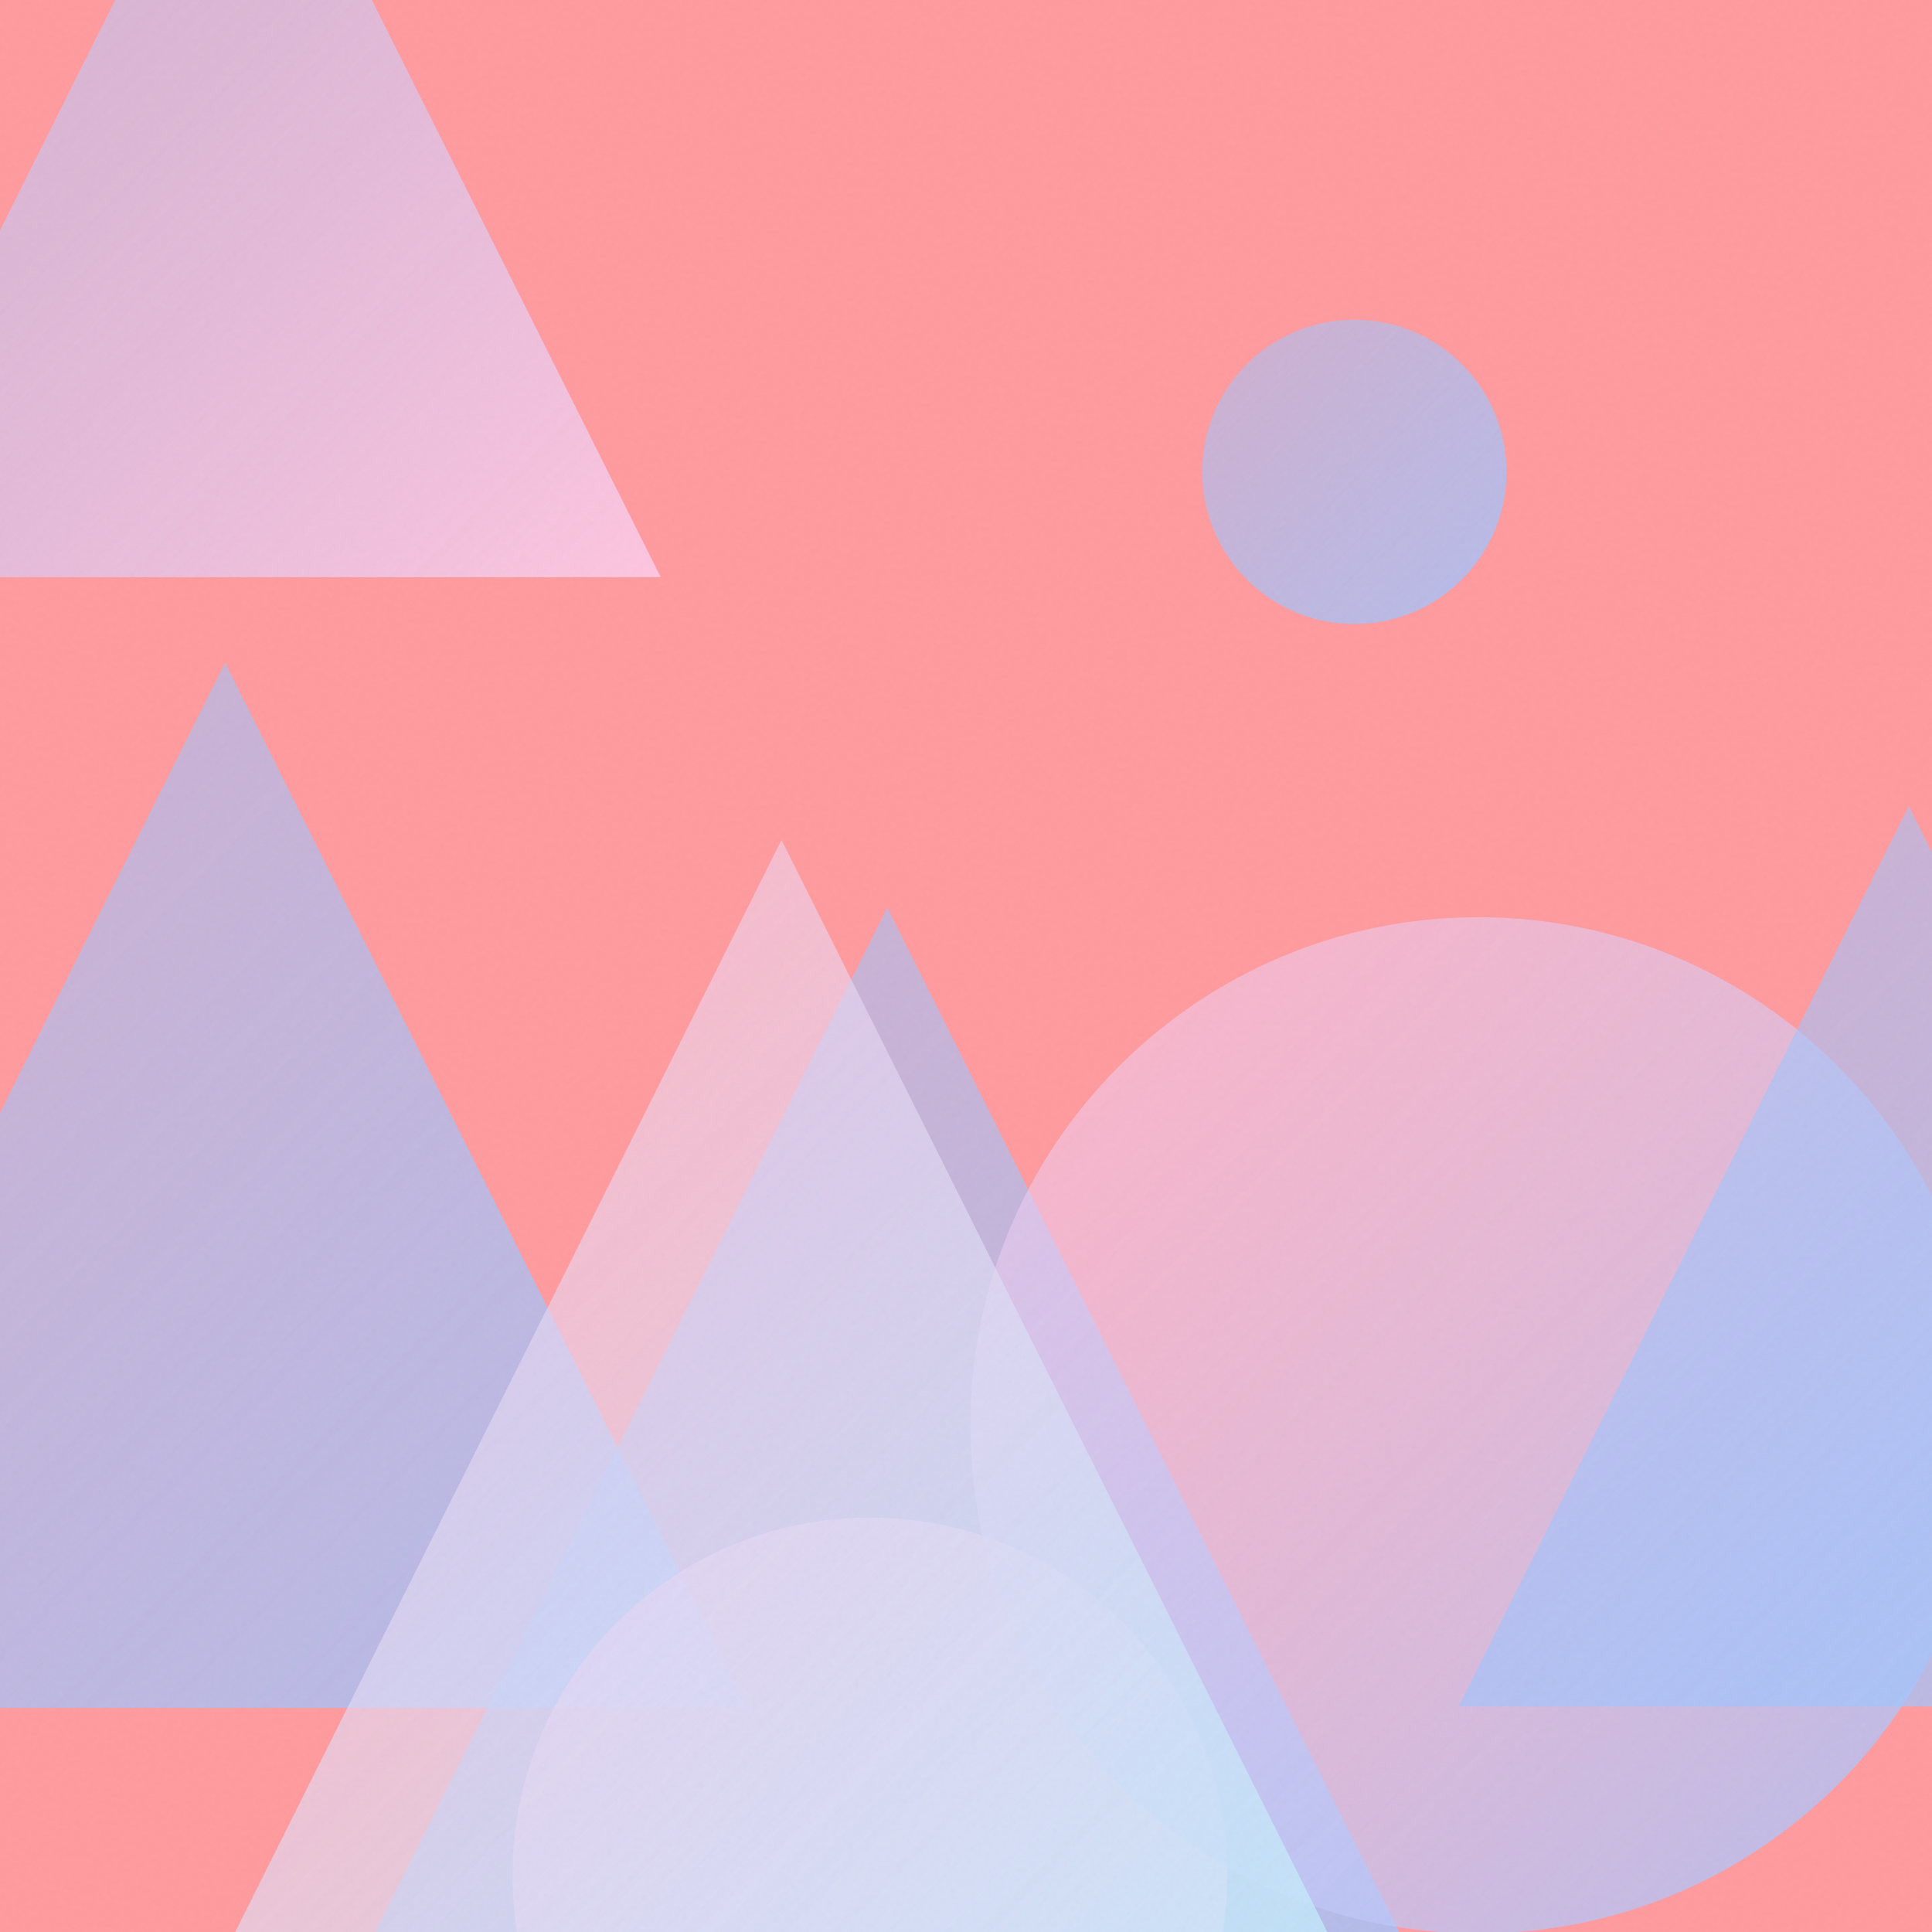
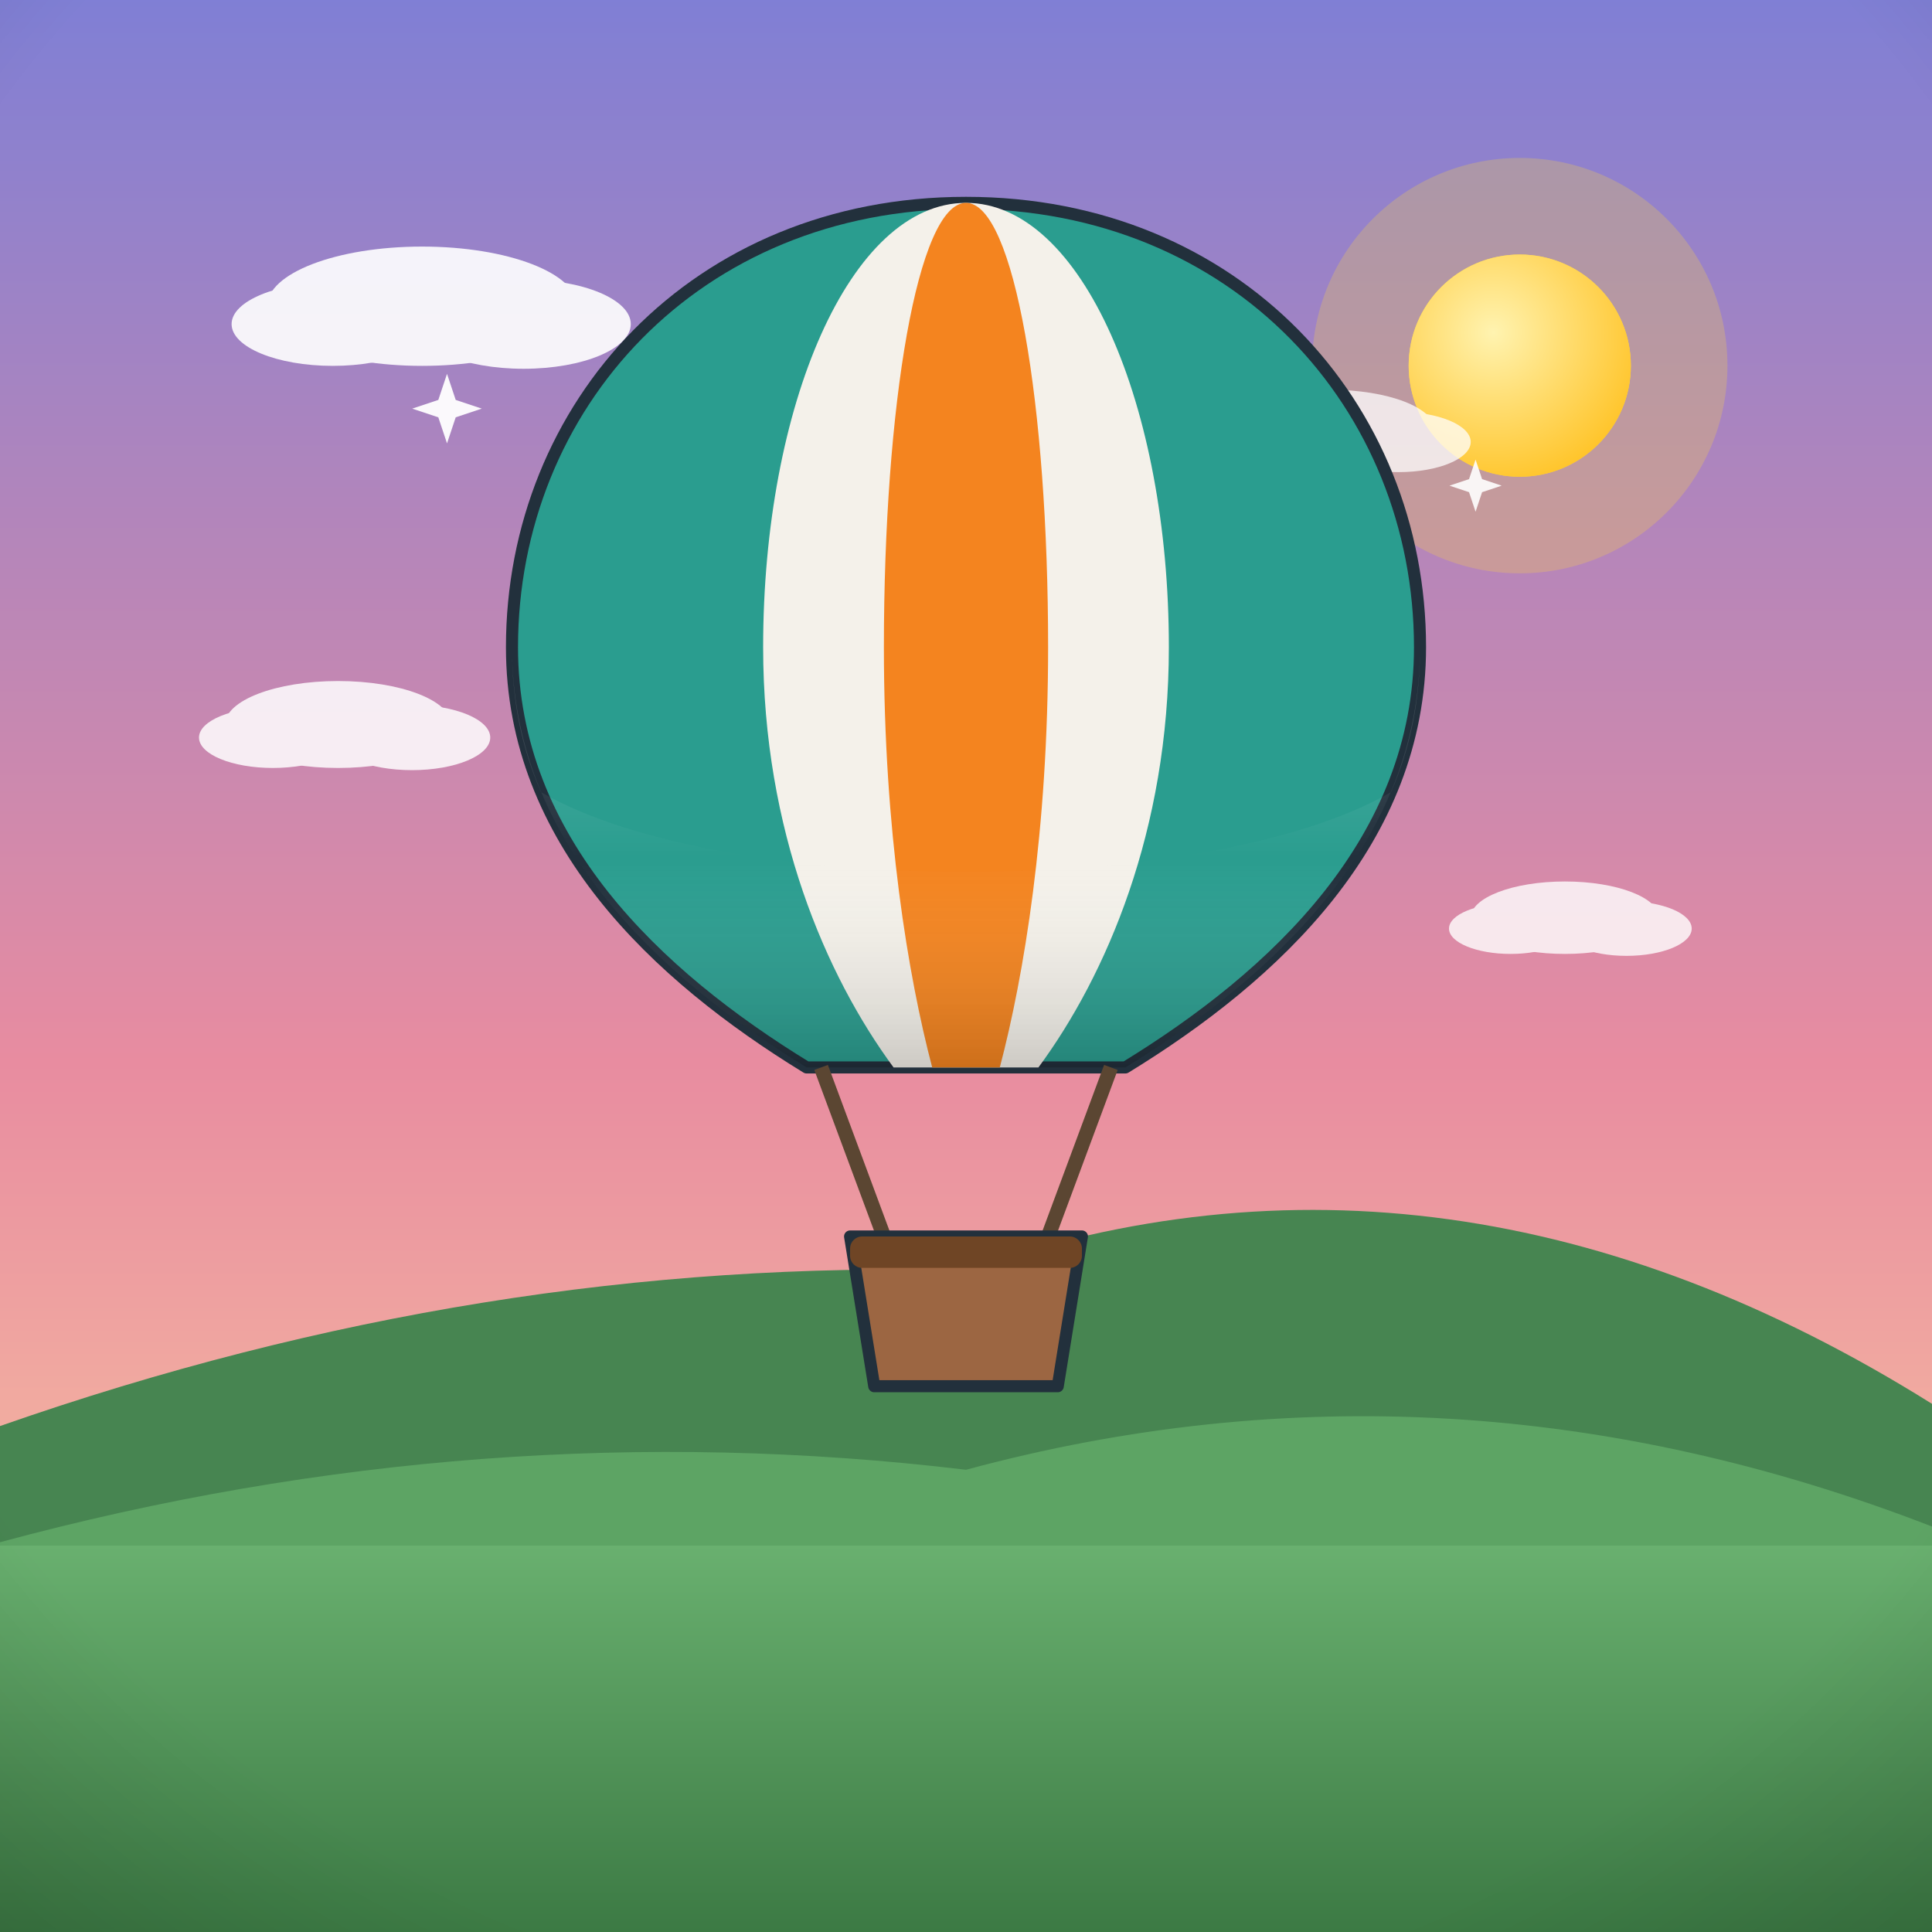
- <svg xmlns="http://www.w3.org/2000/svg" viewBox="0 0 400 400">
+ <svg xmlns="http://www.w3.org/2000/svg" viewBox="0 0 800 800">
  <defs>
-     <linearGradient id="g0" x1="-61.6" y1="137.2" x2="154.8" y2="353.6" gradientUnits="userSpaceOnUse">
-       <stop offset="0" stop-color="#A1C4FD" stop-opacity="0.5" />
-       <stop offset="1" stop-color="#A1C4FD" stop-opacity="0.8" />
+     <linearGradient id="sky" x1="0" y1="0" x2="0" y2="1">
+       <stop offset="0" stop-color="#7f7fd5" />
+       <stop offset="0.55" stop-color="#e88ca0" />
+       <stop offset="1" stop-color="#ffd9a0" />
    </linearGradient>
-     <linearGradient id="g1" x1="74.9" y1="187.9" x2="292.5" y2="405.6" gradientUnits="userSpaceOnUse">
-       <stop offset="0" stop-color="#A1C4FD" stop-opacity="0.5" />
-       <stop offset="1" stop-color="#A1C4FD" stop-opacity="0.8" />
+     <radialGradient id="sunG" cx="0.38" cy="0.35" r="0.9">
+       <stop offset="0" stop-color="#fff3b0" />
+       <stop offset="1" stop-color="#ffb703" />
+     </radialGradient>
+     <linearGradient id="ground" x1="0" y1="0" x2="0" y2="1">
+       <stop offset="0" stop-color="#69b06f" />
+       <stop offset="1" stop-color="#3c7a44" />
    </linearGradient>
-     <linearGradient id="g2" x1="-35.9" y1="-53.1" x2="136.8" y2="119.5" gradientUnits="userSpaceOnUse">
-       <stop offset="0" stop-color="#A1C4FD" stop-opacity="0.5" />
-       <stop offset="1" stop-color="#FECFEF" stop-opacity="0.8" />
+     <linearGradient id="sea" x1="0" y1="0" x2="0" y2="1">
+       <stop offset="0" stop-color="#3d9bc4" />
+       <stop offset="1" stop-color="#1668a0" />
    </linearGradient>
-     <linearGradient id="g3" x1="106.2" y1="314.2" x2="254.1" y2="462.2" gradientUnits="userSpaceOnUse">
-       <stop offset="0" stop-color="#FECFEF" stop-opacity="0.5" />
-       <stop offset="1" stop-color="#FECFEF" stop-opacity="0.8" />
+     <linearGradient id="shade" x1="0" y1="0" x2="0" y2="1">
+       <stop offset="0" stop-color="#ffffff" stop-opacity="0.20" />
+       <stop offset="0.5" stop-color="#ffffff" stop-opacity="0" />
+       <stop offset="1" stop-color="#000000" stop-opacity="0.16" />
    </linearGradient>
-     <linearGradient id="g4" x1="201.0" y1="189.9" x2="411.3" y2="400.3" gradientUnits="userSpaceOnUse">
-       <stop offset="0" stop-color="#FECFEF" stop-opacity="0.5" />
-       <stop offset="1" stop-color="#A1C4FD" stop-opacity="0.8" />
-     </linearGradient>
-     <linearGradient id="g5" x1="48.5" y1="173.9" x2="275.0" y2="400.4" gradientUnits="userSpaceOnUse">
-       <stop offset="0" stop-color="#FECFEF" stop-opacity="0.5" />
-       <stop offset="1" stop-color="#C2E9FB" stop-opacity="0.8" />
-     </linearGradient>
-     <linearGradient id="g6" x1="248.9" y1="66.3" x2="311.8" y2="129.2" gradientUnits="userSpaceOnUse">
-       <stop offset="0" stop-color="#A1C4FD" stop-opacity="0.5" />
-       <stop offset="1" stop-color="#A1C4FD" stop-opacity="0.8" />
-     </linearGradient>
-     <linearGradient id="g7" x1="302.0" y1="166.9" x2="488.4" y2="353.3" gradientUnits="userSpaceOnUse">
-       <stop offset="0" stop-color="#A1C4FD" stop-opacity="0.5" />
-       <stop offset="1" stop-color="#A1C4FD" stop-opacity="0.8" />
-     </linearGradient>
-     <filter id="n">
-       <feTurbulence type="fractalNoise" baseFrequency="0.9" numOctaves="2" stitchTiles="stitch" />
-       <feColorMatrix type="saturate" values="0" />
-     </filter>
+     <radialGradient id="vig" cx="0.5" cy="0.42" r="0.85">
+       <stop offset="0.72" stop-color="#000000" stop-opacity="0" />
+       <stop offset="1" stop-color="#000000" stop-opacity="0.20" />
+     </radialGradient>
  </defs>
-   <rect width="400" height="400" fill="#FF9A9E" />
-   <path d="M 46.6 137.2 L 154.8 353.6 L -61.6 353.6 Z" fill="url(#g0)" />
-   <path d="M 183.7 187.9 L 292.5 405.6 L 74.9 405.6 Z" fill="url(#g1)" />
-   <path d="M 50.4 -53.1 L 136.8 119.5 L -35.9 119.5 Z" fill="url(#g2)" />
-   <circle cx="180.1" cy="388.2" r="74.0" fill="url(#g3)" />
-   <circle cx="306.1" cy="295.1" r="105.2" fill="url(#g4)" />
-   <path d="M 161.8 173.9 L 275.0 400.4 L 48.5 400.4 Z" fill="url(#g5)" />
-   <circle cx="280.4" cy="97.7" r="31.5" fill="url(#g6)" />
-   <path d="M 395.2 166.9 L 488.4 353.3 L 302.0 353.3 Z" fill="url(#g7)" />
-   <rect width="400" height="400" filter="url(#n)" opacity="0.05" />
+   <rect width="800" height="800" fill="url(#sky)" />
+   <circle cx="629.3" cy="151.4" r="86" fill="#ffd93d" opacity="0.25" />
+   <circle cx="629.3" cy="151.4" r="46" fill="#ffd93d" />
+   <circle cx="629.3" cy="151.4" r="46" fill="url(#sunG)" />
+   <g fill="#ffffff" opacity="0.9">
+     <ellipse cx="174.8" cy="126.8" rx="64.2" ry="24.7" />
+     <ellipse cx="137.8" cy="134.2" rx="41.9" ry="17.3" />
+     <ellipse cx="216.8" cy="134.2" rx="44.4" ry="18.5" />
+   </g>
+   <g fill="#ffffff" opacity="0.75">
+     <ellipse cx="550.9" cy="178" rx="43.2" ry="16.6" />
+     <ellipse cx="526" cy="183" rx="28.2" ry="11.6" />
+     <ellipse cx="579.1" cy="183" rx="29.9" ry="12.5" />
+   </g>
+   <path d="M0 684 L0 590.5 Q 200 520.5 400 526.1 Q 600 456.1 800 581.3 L800 684 Z" fill="#478551" />
+   <path d="M0 730 L0 638.6 Q 200 584.6 400 608.6 Q 600 554.6 800 632.1 L800 730 Z" fill="#5da464" />
+   <rect y="640" width="800" height="160" fill="url(#ground)" />
+   <path d="M 391.6 101.9 Q 400.6 89.2 409.7 101.9 Q 418.7 89.2 427.7 101.9" fill="none" stroke="#33506b" stroke-width="3" stroke-linecap="round" />
+   <path d="M 382.8 140.3 Q 392.6 126.6 402.3 140.3 Q 412.1 126.6 421.8 140.3" fill="none" stroke="#33506b" stroke-width="3" stroke-linecap="round" />
+   <path d="M 352.8 259 Q 358.8 250.5 364.9 259 Q 370.9 250.5 376.9 259" fill="none" stroke="#33506b" stroke-width="3" stroke-linecap="round" />
+   <g transform="translate(400 0) scale(1 1) translate(-400 0)">
+     <path d="M400 84 C 512 84 588 168 588 268 C 588 348 528 404 466 442 L 334 442 C 272 404 212 348 212 268 C 212 168 288 84 400 84 Z" fill="#2a9d8f" stroke="#22303c" stroke-width="5" stroke-linejoin="round" />
+     <path d="M400 84 C 448 84 484 168 484 268 C 484 344 458 404 430 442 L 370 442 C 342 404 316 344 316 268 C 316 168 352 84 400 84 Z" fill="#f4f1ea" />
+     <path d="M400 84 C 420 84 434 168 434 268 C 434 344 424 404 414 442 L 386 442 C 376 404 366 344 366 268 C 366 168 380 84 400 84 Z" fill="#f4841f" />
+     <path d="M212 268 C 212 348 272 404 334 442 L 466 442 C 528 404 588 348 588 268 C 588 290 584 310 576 328 C 500 372 300 372 224 328 C 216 310 212 290 212 268 Z" fill="url(#shade)" />
+     <path d="M340 442 L 366 512 M460 442 L 434 512" stroke="#5b4632" stroke-width="6" />
+     <path d="M352 512 L 448 512 L 438 574 L 362 574 Z" fill="#9c6642" stroke="#22303c" stroke-width="5" stroke-linejoin="round" />
+     <rect x="352" y="512" width="96" height="13" rx="5" fill="#6f4525" />
+     <g fill="#ffffff" opacity="0.85">
+       <ellipse cx="140" cy="300" rx="46.8" ry="18" />
+       <ellipse cx="113" cy="305.4" rx="30.6" ry="12.6" />
+       <ellipse cx="170.6" cy="305.4" rx="32.4" ry="13.5" />
+     </g>
+     <g fill="#ffffff" opacity="0.8">
+       <ellipse cx="648" cy="380" rx="39" ry="15" />
+       <ellipse cx="625.5" cy="384.5" rx="25.5" ry="10.5" />
+       <ellipse cx="673.5" cy="384.5" rx="27" ry="11.3" />
+     </g>
+   </g>
+   <path d="M 185.1 154.8 L 188.7 165.6 L 199.5 169.2 L 188.7 172.8 L 185.1 183.6 L 181.5 172.8 L 170.7 169.2 L 181.5 165.6 Z" fill="#ffffff" opacity="0.95" />
+   <path d="M 611 190.3 L 613.7 198.4 L 621.8 201.1 L 613.7 203.8 L 611 211.9 L 608.3 203.8 L 600.2 201.1 L 608.3 198.4 Z" fill="#ffffff" opacity="0.9" />
+   <rect width="800" height="800" fill="url(#vig)" />
</svg>
